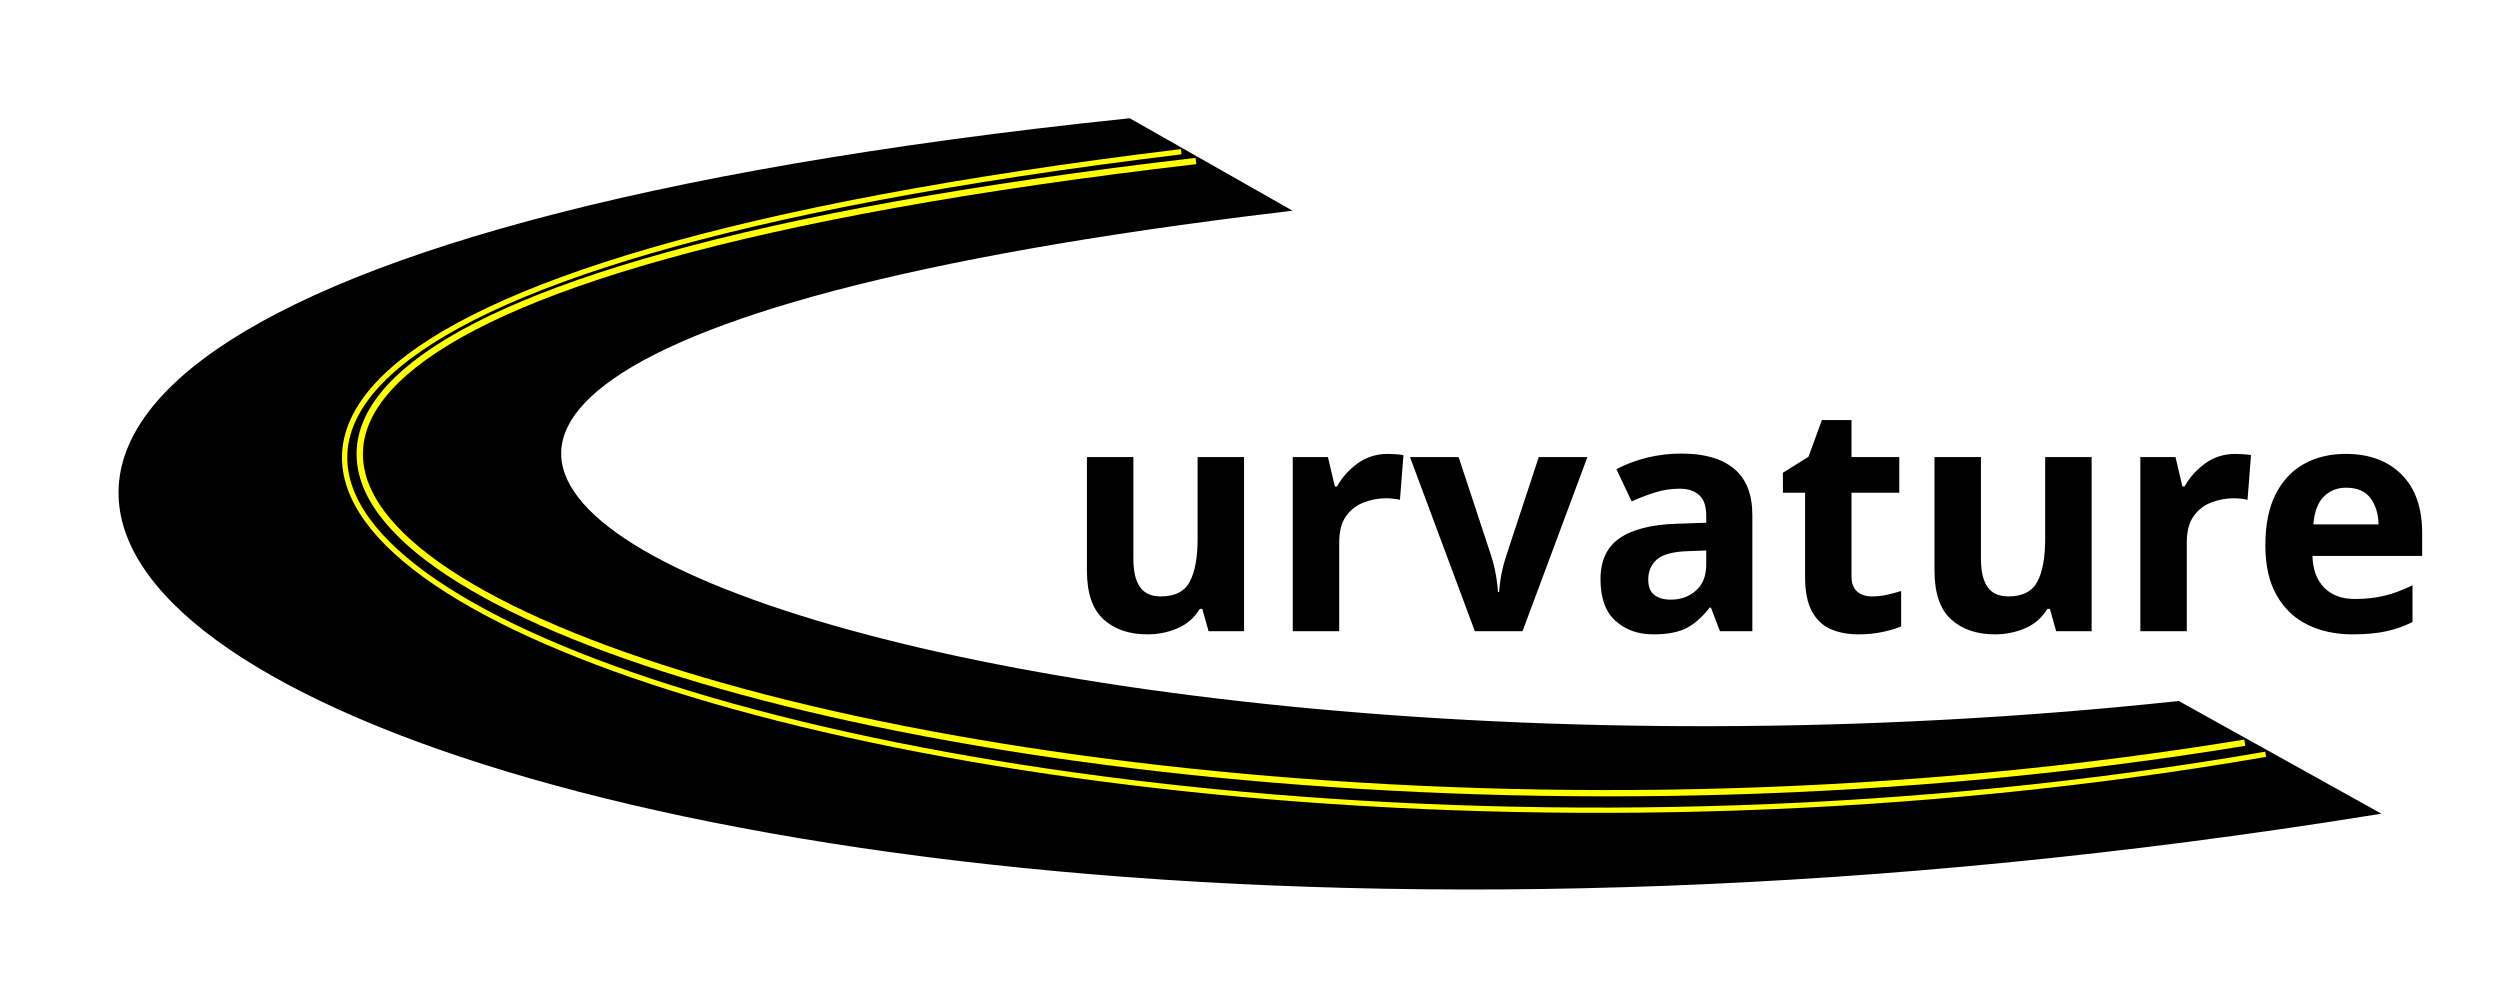
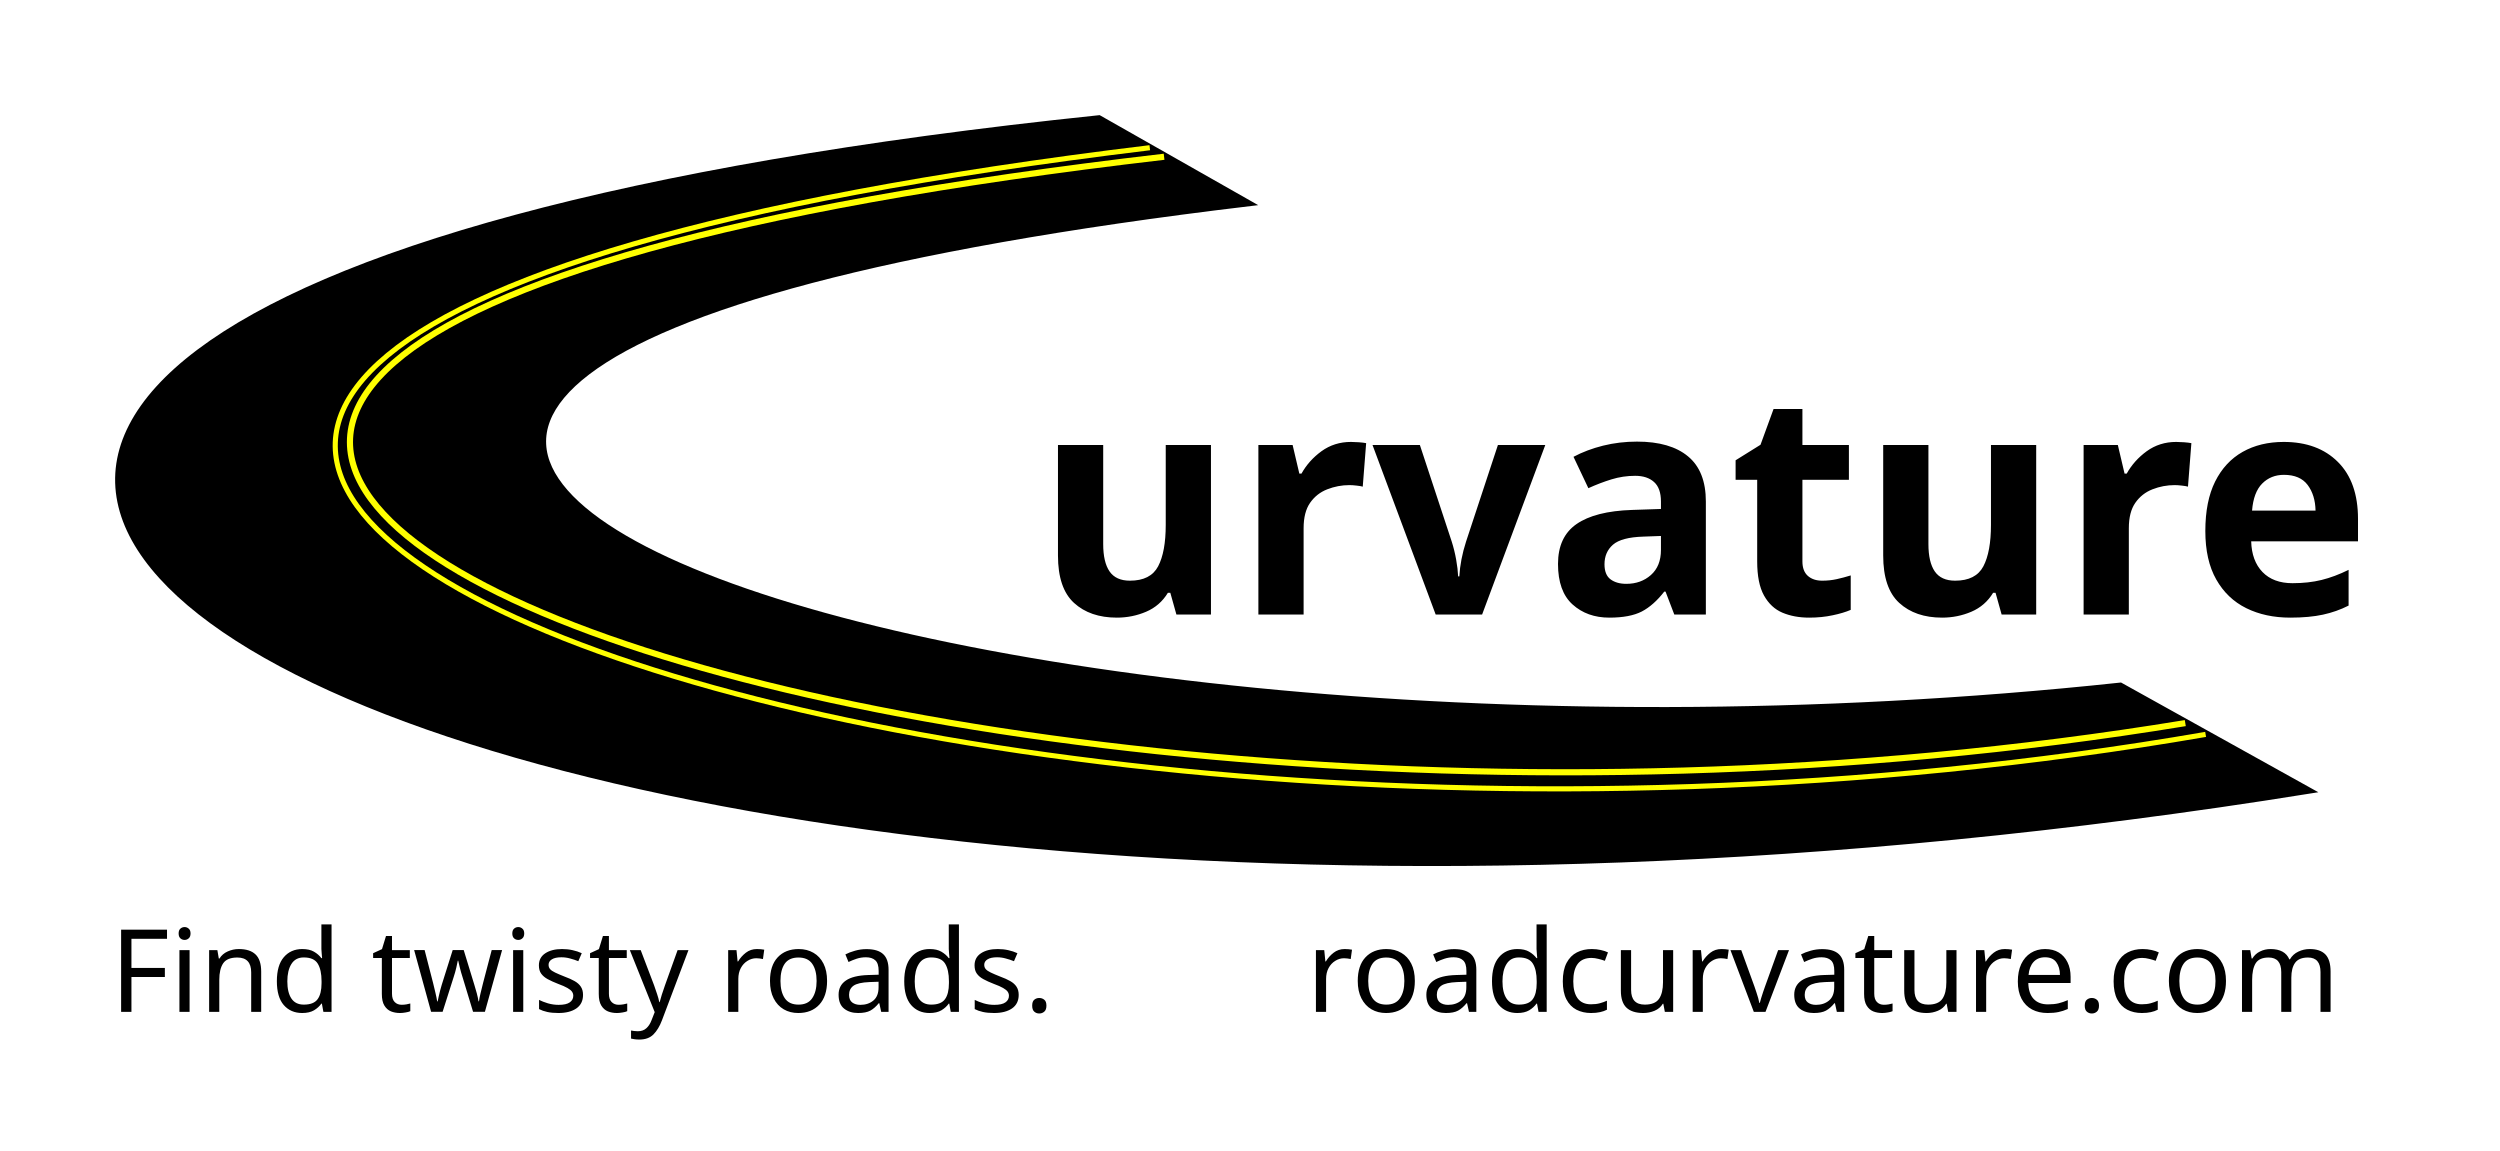
- <svg xmlns="http://www.w3.org/2000/svg" width="5.284in" height="2.13in" viewBox="0 0 475.548 191.742" id="svg2" version="1.1">
+ <svg xmlns="http://www.w3.org/2000/svg" width="5.428in" height="2.499in" viewBox="0 0 488.543 224.922" id="svg2" version="1.1">
  <defs id="defs4">
    <marker style="overflow:visible" id="InfiniteLineEnd" refX="0" refY="0" orient="auto">
      <g id="g4379" style="fill:#000000;fill-opacity:1;stroke:#000000;stroke-opacity:1">
        <circle id="circle4381" r="0.8" cy="0" cx="3" style="fill:#000000;fill-opacity:1;stroke:#000000;stroke-opacity:1" />
        <circle id="circle4383" r="0.8" cy="0" cx="6.5" style="fill:#000000;fill-opacity:1;stroke:#000000;stroke-opacity:1" />
        <circle id="circle4385" r="0.8" cy="0" cx="10" style="fill:#000000;fill-opacity:1;stroke:#000000;stroke-opacity:1" />
      </g>
    </marker>
    <marker orient="auto" refY="0" refX="0" id="Arrow2Sstart" style="overflow:visible">
      <path id="path4174" style="fill:#000000;fill-opacity:1;fill-rule:evenodd;stroke:#000000;stroke-width:0.625;stroke-linejoin:round;stroke-opacity:1" d="M 8.719,4.034 -2.207,0.016 8.719,-4.002 c -1.745,2.372 -1.735,5.617 -6e-7,8.035 z" transform="matrix(0.3,0,0,0.3,-0.69,0)" />
    </marker>
    <marker orient="auto" refY="0" refX="0" id="Arrow1Send" style="overflow:visible">
      <path id="path4159" d="M 0,0 5,-5 -12.5,0 5,5 0,0 Z" style="fill:#000000;fill-opacity:1;fill-rule:evenodd;stroke:#000000;stroke-width:1pt;stroke-opacity:1" transform="matrix(-0.2,0,0,-0.2,-1.2,0)" />
    </marker>
    <marker orient="auto" refY="0" refX="0" id="Arrow1Lend" style="overflow:visible">
      <path id="path4147" d="M 0,0 5,-5 -12.5,0 5,5 0,0 Z" style="fill:#000000;fill-opacity:1;fill-rule:evenodd;stroke:#000000;stroke-width:1pt;stroke-opacity:1" transform="matrix(-0.8,0,0,-0.8,-10,0)" />
    </marker>
  </defs>
  <g id="layer1" style="display:inline" transform="translate(32.38697,-377.7412)">
    <path style="fill:#000000;fill-opacity:1;fill-rule:evenodd;stroke:#000000;stroke-width:1.199px;stroke-linecap:butt;stroke-linejoin:miter;stroke-opacity:1" d="m 211.605,417.453 -29.227,-16.596 c -378.02,39.362 -142.525,192.245 236.478,131.385 L 381.975,511.732 C 140.614,537.549 -77.205,452.005 211.605,417.453 Z" id="path4560" />
  </g>
-   <g id="layer3" style="display:inline">
+   <g id="layer3" style="display:inline" transform="translate(4.0598469e-7,8.566034e-6)">
    <path transform="translate(32.38697,-377.7412)" id="path5208" d="M 195.096,408.374 C -147.957,448.295 132.021,562.226 394.657,519.048" style="display:inline;fill:none;fill-opacity:0.75;fill-rule:evenodd;stroke:#ffff00;stroke-width:1.2;stroke-linecap:butt;stroke-linejoin:miter;stroke-miterlimit:4;stroke-dasharray:none;stroke-dashoffset:7.08;stroke-opacity:1" />
    <path transform="translate(32.38697,-377.7412)" style="display:inline;fill:none;fill-opacity:0.75;fill-rule:evenodd;stroke:#ffff00;stroke-width:1;stroke-linecap:butt;stroke-linejoin:miter;stroke-miterlimit:4;stroke-dasharray:none;stroke-dashoffset:7.08;stroke-opacity:1" d="m 192.299,406.607 c -343.641,41.687 -63.369,161.36 206.332,114.648" id="path5206" />
  </g>
-   <g id="layer2" style="display:none">
+   <g id="layer2" style="display:none" transform="translate(4.0598469e-7,8.566034e-6)">
    <path transform="translate(32.38697,-377.7412)" id="path5204" d="m 194.693,407.752 c -344.89,41.271 -64.41,157.613 202.377,112.15" style="display:inline;fill:none;fill-opacity:0.75;fill-rule:evenodd;stroke:#ffff00;stroke-width:2;stroke-linecap:butt;stroke-linejoin:miter;stroke-miterlimit:4;stroke-dasharray:8, 8;stroke-dashoffset:11.8;stroke-opacity:1" />
  </g>
-   <g id="layer4">
-     <text xml:space="preserve" style="display:inline;font-style:normal;font-variant:normal;font-weight:bold;font-stretch:normal;font-size:60px;line-height:580%;font-family:'Avenir Next';-inkscape-font-specification:'Avenir Next, Bold';text-align:start;letter-spacing:0px;word-spacing:0px;writing-mode:lr-tb;text-anchor:start;fill:#000000;fill-opacity:1;stroke:none;stroke-width:1px;stroke-linecap:butt;stroke-linejoin:miter;stroke-opacity:1" x="171.826" y="492.287" id="text4564" transform="matrix(0.9888537,0,0,1.011272,32.38697,-377.7412)">
+   <g id="layer4" transform="translate(4.0598469e-7,8.566034e-6)">
+     <text xml:space="preserve" style="font-style:normal;font-variant:normal;font-weight:bold;font-stretch:normal;font-size:60px;line-height:580%;font-family:'Avenir Next';-inkscape-font-specification:'Avenir Next, Bold';text-align:start;letter-spacing:0px;word-spacing:0px;writing-mode:lr-tb;text-anchor:start;display:inline;fill:#000000;fill-opacity:1;stroke:none;stroke-width:1px;stroke-linecap:butt;stroke-linejoin:miter;stroke-opacity:1" x="171.826" y="492.287" id="text4564" transform="matrix(0.9888537,0,0,1.011272,32.38697,-377.7412)">
      <tspan id="tspan4566" x="171.826" y="492.287" style="font-style:normal;font-variant:normal;font-weight:bold;font-stretch:normal;font-size:60px;line-height:580%;font-family:'Avenir Next';-inkscape-font-specification:'Avenir Next, Bold';text-align:start;writing-mode:lr-tb;text-anchor:start">urvature</tspan>
    </text>
  </g>
+   <g id="layer5" transform="translate(4.0598469e-7,8.566034e-6)">
+     <text xml:space="preserve" style="font-style:normal;font-variant:normal;font-weight:normal;font-stretch:normal;font-size:22.5px;line-height:125%;font-family:'Arial Rounded MT Bold';-inkscape-font-specification:'Arial Rounded MT Bold, Normal';text-align:start;letter-spacing:0px;word-spacing:0px;writing-mode:lr-tb;text-anchor:start;fill:#000000;fill-opacity:1;stroke:none;stroke-width:1px;stroke-linecap:butt;stroke-linejoin:miter;stroke-opacity:1" x="21.479" y="197.742" id="text5288">
+       <tspan id="tspan5301" x="21.479" y="197.742">Find twisty roads.</tspan>
+     </text>
+   </g>
+   <g id="layer6" style="display:inline" transform="translate(1.3735446e-6,-8.8611281e-6)">
+     <text id="text5292" y="197.742" x="255.249" style="font-style:normal;font-variant:normal;font-weight:normal;font-stretch:normal;font-size:22.5px;line-height:125%;font-family:'Arial Rounded MT Bold';-inkscape-font-specification:'Arial Rounded MT Bold, Normal';text-align:start;letter-spacing:0px;word-spacing:0px;writing-mode:lr-tb;text-anchor:start;fill:#000000;fill-opacity:1;stroke:none;stroke-width:1px;stroke-linecap:butt;stroke-linejoin:miter;stroke-opacity:1" xml:space="preserve">
+       <tspan id="tspan5296" x="255.249" y="197.742">roadcurvature.com</tspan>
+     </text>
+   </g>
</svg>
